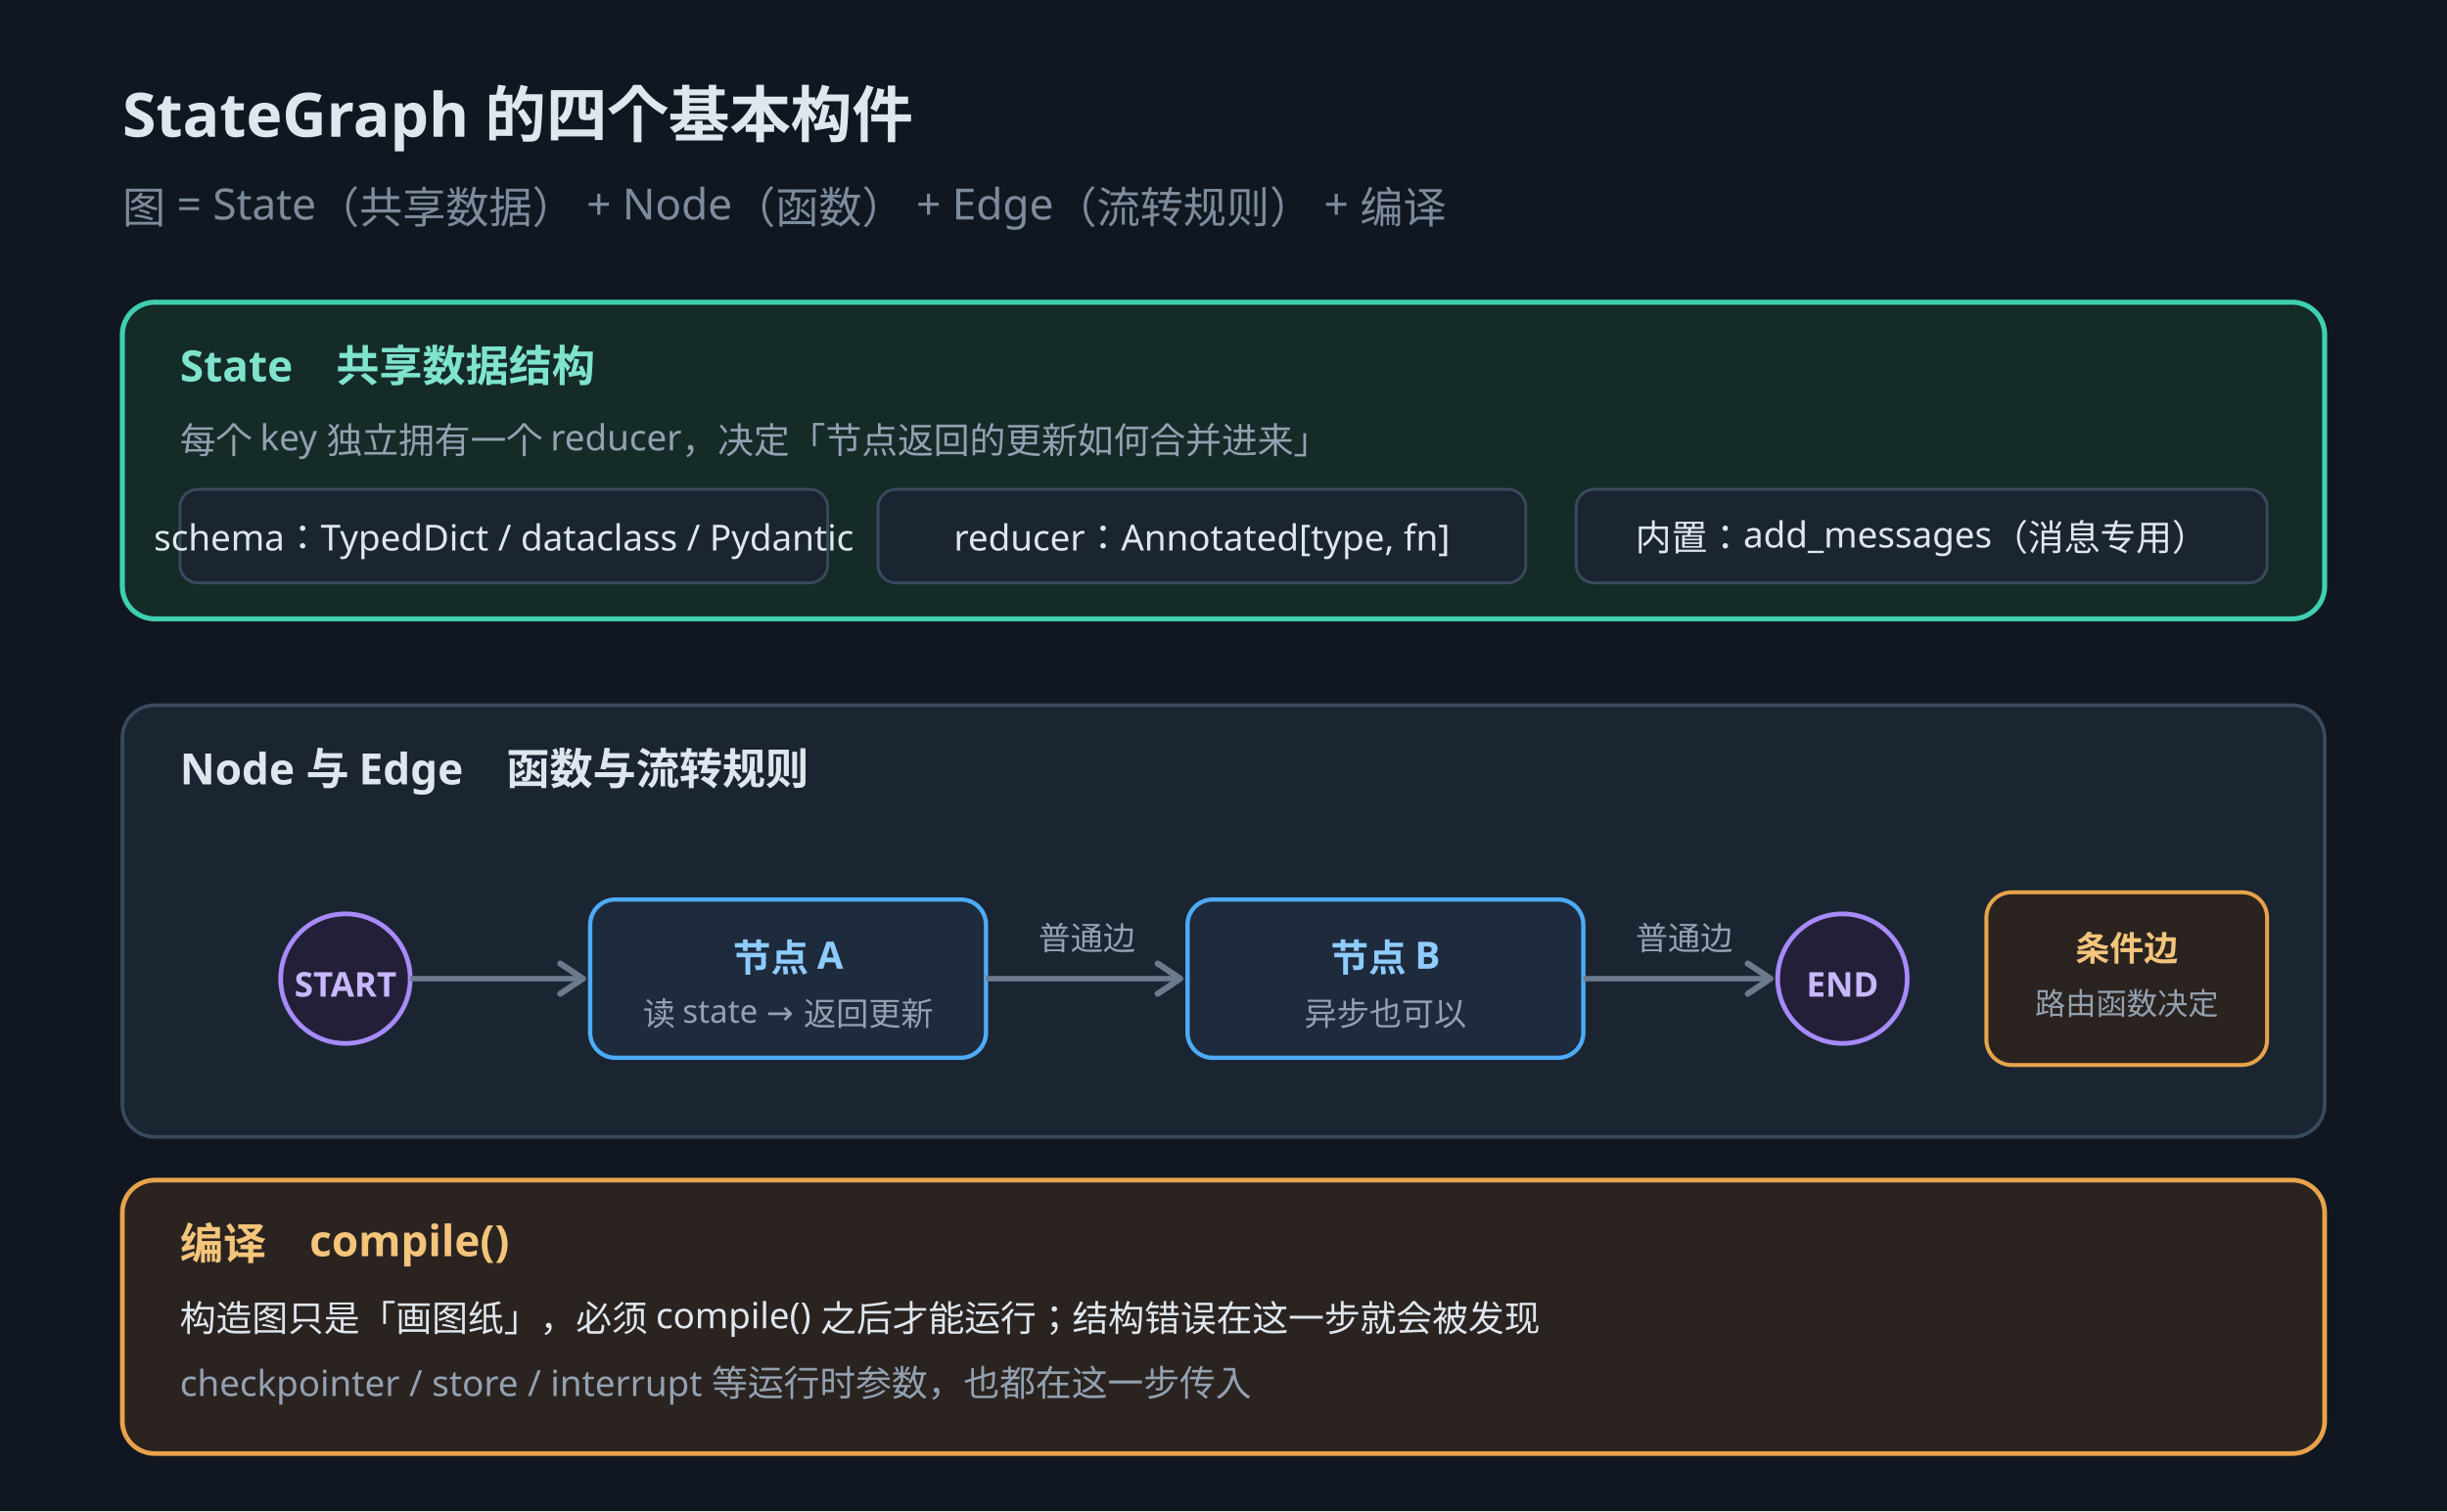
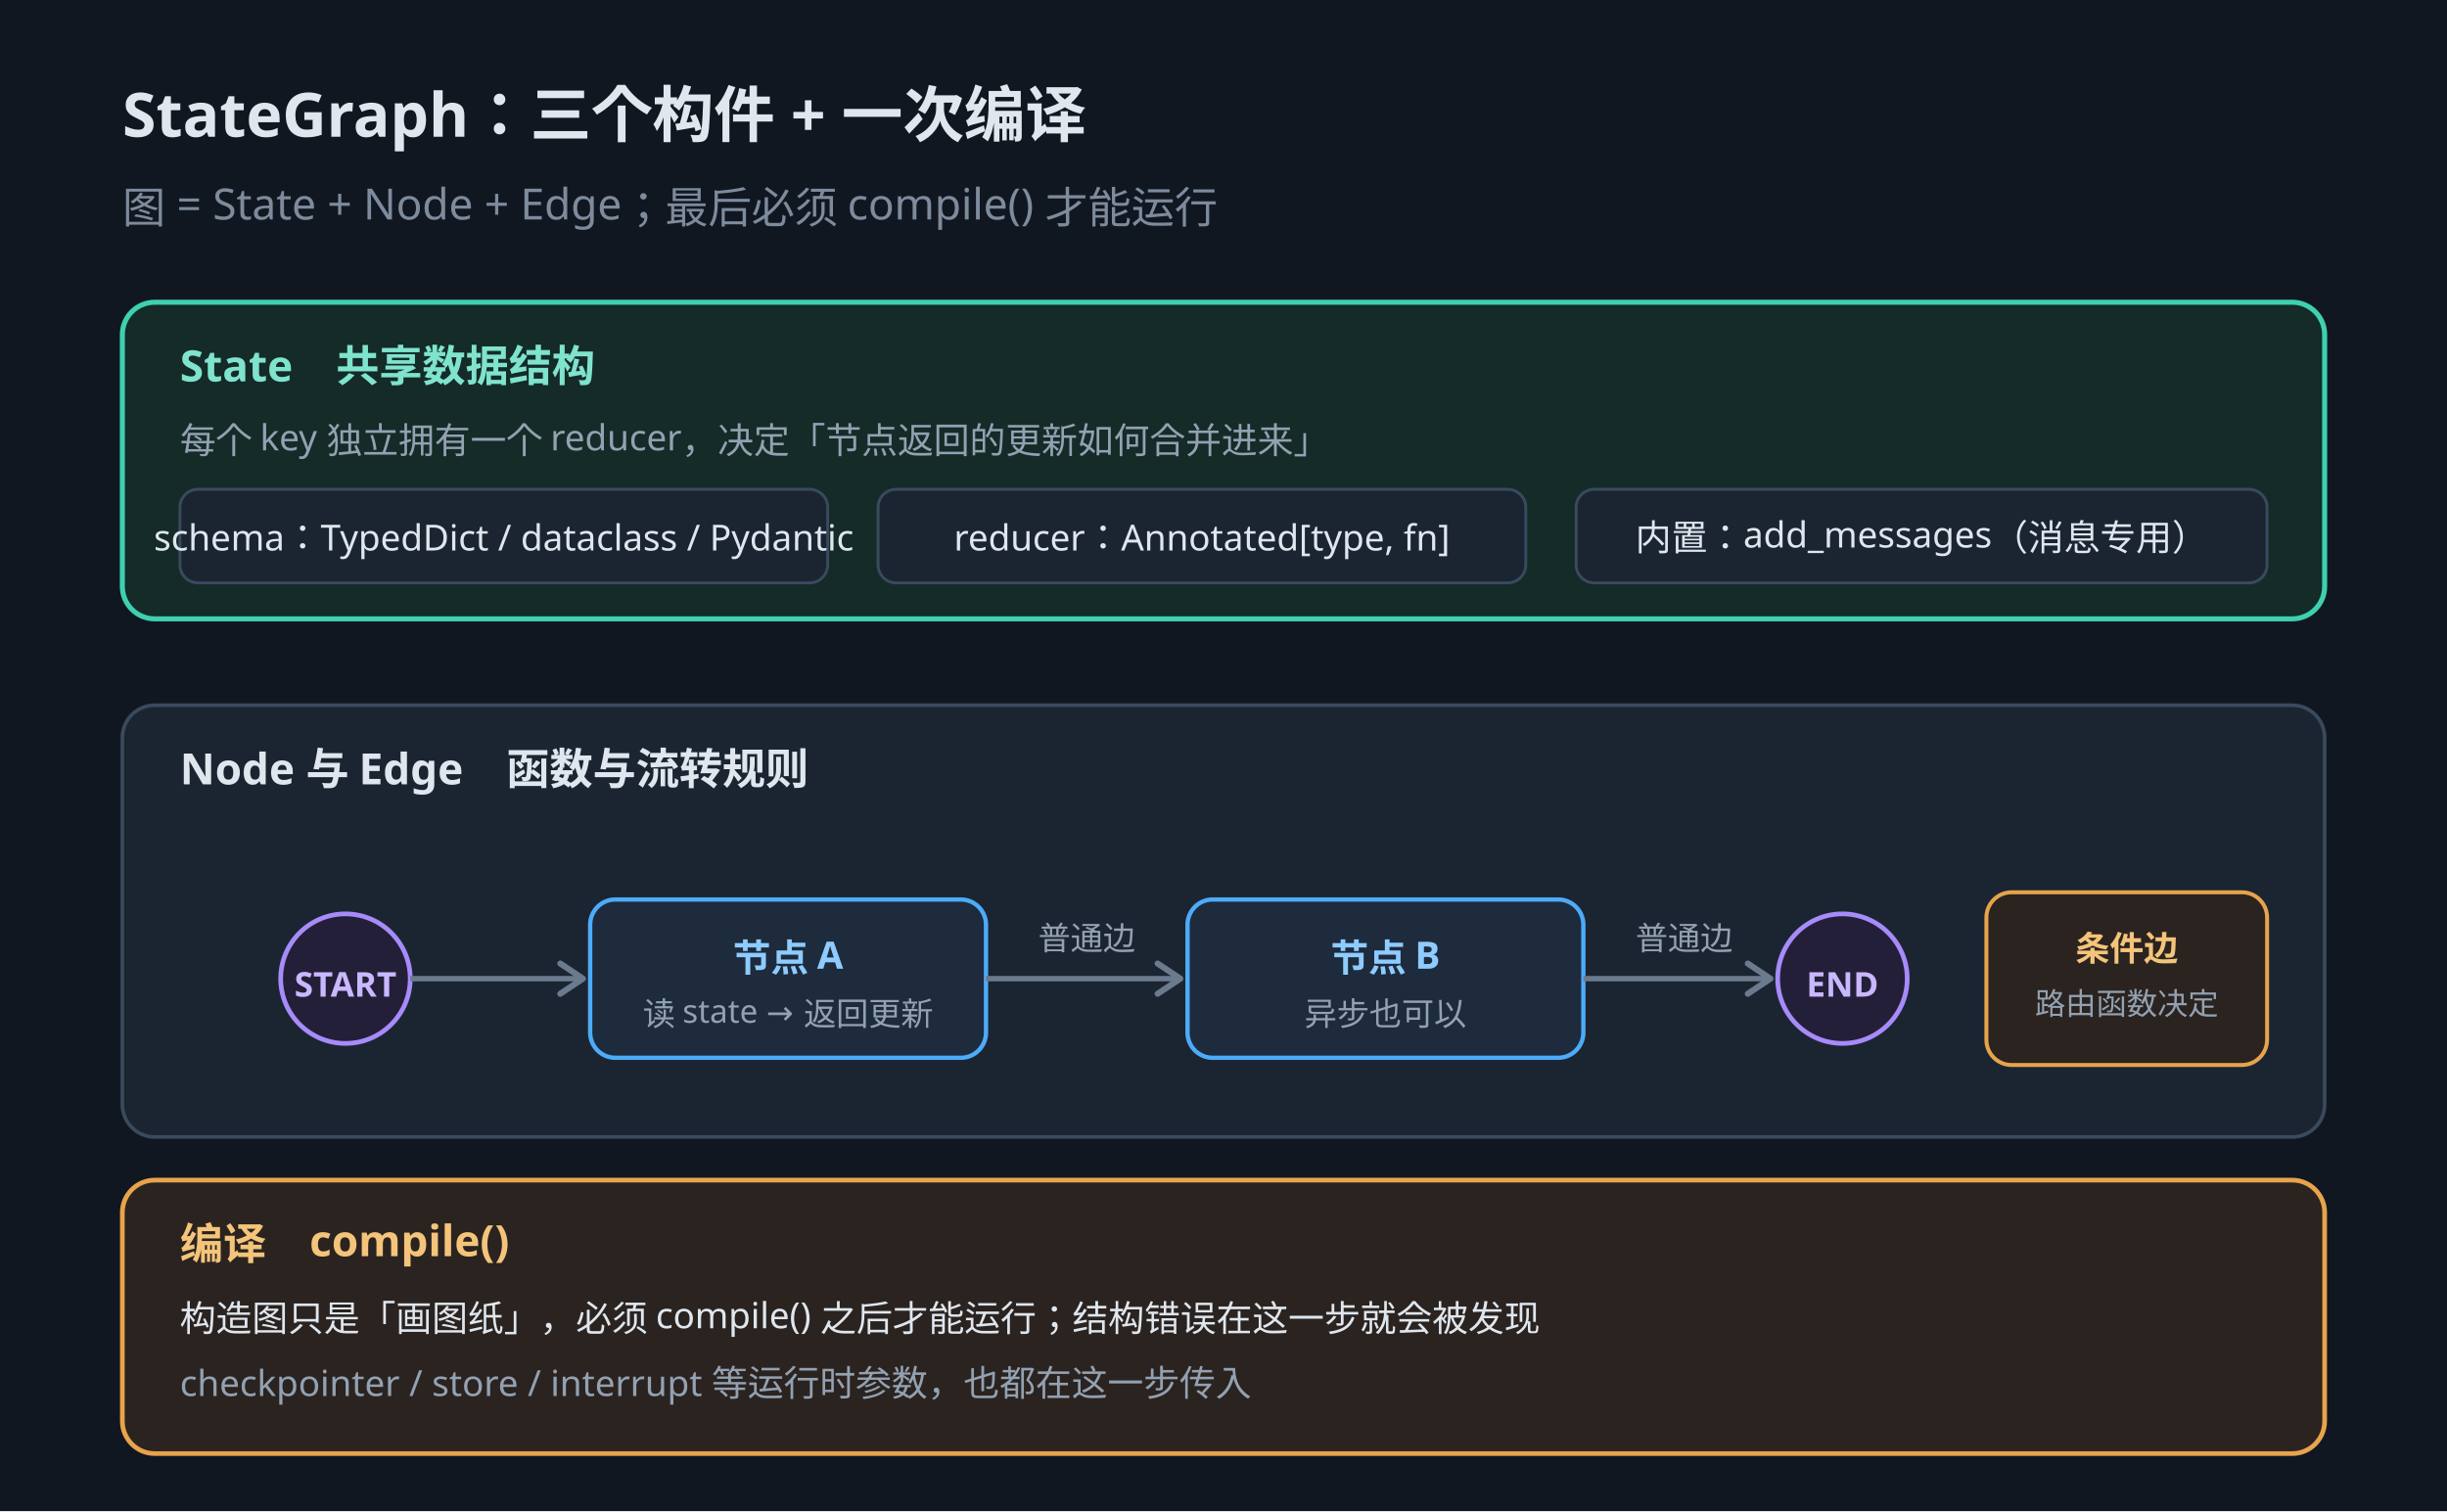
<svg xmlns="http://www.w3.org/2000/svg" viewBox="0 0 680 420" width="680" height="420" role="img">
  <defs>
    <marker id="ar12" viewBox="0 0 10 10" refX="8" refY="5" markerWidth="7" markerHeight="7" orient="auto-start-reverse">
      <path d="M2 1L8 5L2 9" fill="none" stroke="context-stroke" stroke-width="1.6" stroke-linecap="round" stroke-linejoin="round" />
    </marker>
  </defs>
  <rect x="0" y="0" width="680" height="420" fill="#111721" />
-   <text x="34" y="38" font-family="system-ui, sans-serif" font-size="17" font-weight="700" fill="#dfe6ee">StateGraph 的四个基本构件</text>
-   <text x="34" y="62" font-family="system-ui, sans-serif" font-size="12" fill="#7d8b9c">图 = State（共享数据） + Node（函数） + Edge（流转规则） + 编译</text>
+   <text x="34" y="38" font-family="system-ui, sans-serif" font-size="17" font-weight="700" fill="#dfe6ee">StateGraph：三个构件 + 一次编译</text>
+   <text x="34" y="62" font-family="system-ui, sans-serif" font-size="12" fill="#7d8b9c">图 = State + Node + Edge；最后必须 compile() 才能运行</text>
  <rect x="34" y="84" width="612" height="88" rx="9" fill="#142b28" stroke="#3fd0b0" stroke-width="1.4" />
  <text x="50" y="106" font-family="system-ui, sans-serif" font-size="12" font-weight="700" fill="#7fe3cd">State　共享数据结构</text>
  <text x="50" y="126" font-family="system-ui, sans-serif" font-size="10" fill="#93a1b1">每个 key 独立拥有一个 reducer，决定「节点返回的更新如何合并进来」</text>
  <rect x="50" y="136" width="180" height="26" rx="5" fill="#1b2532" stroke="#3a4a5e" stroke-width="0.8" />
  <text x="140" y="153" text-anchor="middle" font-family="system-ui, sans-serif" font-size="10" fill="#dfe6ee">schema：TypedDict / dataclass / Pydantic</text>
  <rect x="244" y="136" width="180" height="26" rx="5" fill="#1b2532" stroke="#3a4a5e" stroke-width="0.8" />
  <text x="334" y="153" text-anchor="middle" font-family="system-ui, sans-serif" font-size="10" fill="#dfe6ee">reducer：Annotated[type, fn]</text>
  <rect x="438" y="136" width="192" height="26" rx="5" fill="#1b2532" stroke="#3a4a5e" stroke-width="0.8" />
  <text x="534" y="153" text-anchor="middle" font-family="system-ui, sans-serif" font-size="10" fill="#dfe6ee">内置：add_messages（消息专用）</text>
  <rect x="34" y="196" width="612" height="120" rx="9" fill="#1b2532" stroke="#3a4a5e" stroke-width="1" />
  <text x="50" y="218" font-family="system-ui, sans-serif" font-size="12" font-weight="700" fill="#dfe6ee">Node 与 Edge　函数与流转规则</text>
  <circle cx="96" cy="272" r="18" fill="#241f38" stroke="#a78bfa" stroke-width="1.3" />
  <text x="96" y="277" text-anchor="middle" font-family="system-ui, sans-serif" font-size="9.5" font-weight="700" fill="#c9b8ff">START</text>
  <rect x="164" y="250" width="110" height="44" rx="7" fill="#1d2b3d" stroke="#4dabf7" stroke-width="1.2" />
  <text x="219" y="270" text-anchor="middle" font-family="system-ui, sans-serif" font-size="10.5" font-weight="700" fill="#8ecbff">节点 A</text>
  <text x="219" y="285" text-anchor="middle" font-family="system-ui, sans-serif" font-size="9" fill="#93a1b1">读 state → 返回更新</text>
  <rect x="330" y="250" width="110" height="44" rx="7" fill="#1d2b3d" stroke="#4dabf7" stroke-width="1.2" />
  <text x="385" y="270" text-anchor="middle" font-family="system-ui, sans-serif" font-size="10.5" font-weight="700" fill="#8ecbff">节点 B</text>
  <text x="385" y="285" text-anchor="middle" font-family="system-ui, sans-serif" font-size="9" fill="#93a1b1">异步也可以</text>
  <circle cx="512" cy="272" r="18" fill="#241f38" stroke="#a78bfa" stroke-width="1.3" />
  <text x="512" y="277" text-anchor="middle" font-family="system-ui, sans-serif" font-size="9.5" font-weight="700" fill="#c9b8ff">END</text>
  <path d="M114 272L162 272" fill="none" stroke="#6b7a8d" stroke-width="1.5" marker-end="url(#ar12)" />
  <path d="M274 272L328 272" fill="none" stroke="#6b7a8d" stroke-width="1.5" marker-end="url(#ar12)" />
  <path d="M440 272L492 272" fill="none" stroke="#6b7a8d" stroke-width="1.5" marker-end="url(#ar12)" />
  <text x="302" y="264" text-anchor="middle" font-family="system-ui, sans-serif" font-size="9" fill="#93a1b1">普通边</text>
  <text x="468" y="264" text-anchor="middle" font-family="system-ui, sans-serif" font-size="9" fill="#93a1b1">普通边</text>
  <rect x="552" y="248" width="78" height="48" rx="7" fill="#2a2320" stroke="#e8a34b" stroke-width="1.1" />
  <text x="591" y="267" text-anchor="middle" font-family="system-ui, sans-serif" font-size="9.5" font-weight="700" fill="#f3c47a">条件边</text>
  <text x="591" y="282" text-anchor="middle" font-family="system-ui, sans-serif" font-size="8.5" fill="#93a1b1">路由函数决定</text>
  <rect x="34" y="328" width="612" height="76" rx="9" fill="#2a2320" stroke="#e8a34b" stroke-width="1.3" />
  <text x="50" y="350" font-family="system-ui, sans-serif" font-size="12" font-weight="700" fill="#f3c47a">编译　compile()</text>
  <text x="50" y="370" font-family="system-ui, sans-serif" font-size="10" fill="#dfe6ee">构造图只是「画图纸」，必须 compile() 之后才能运行；结构错误在这一步就会被发现</text>
  <text x="50" y="388" font-family="system-ui, sans-serif" font-size="10" fill="#93a1b1">checkpointer / store / interrupt 等运行时参数，也都在这一步传入</text>
</svg>
